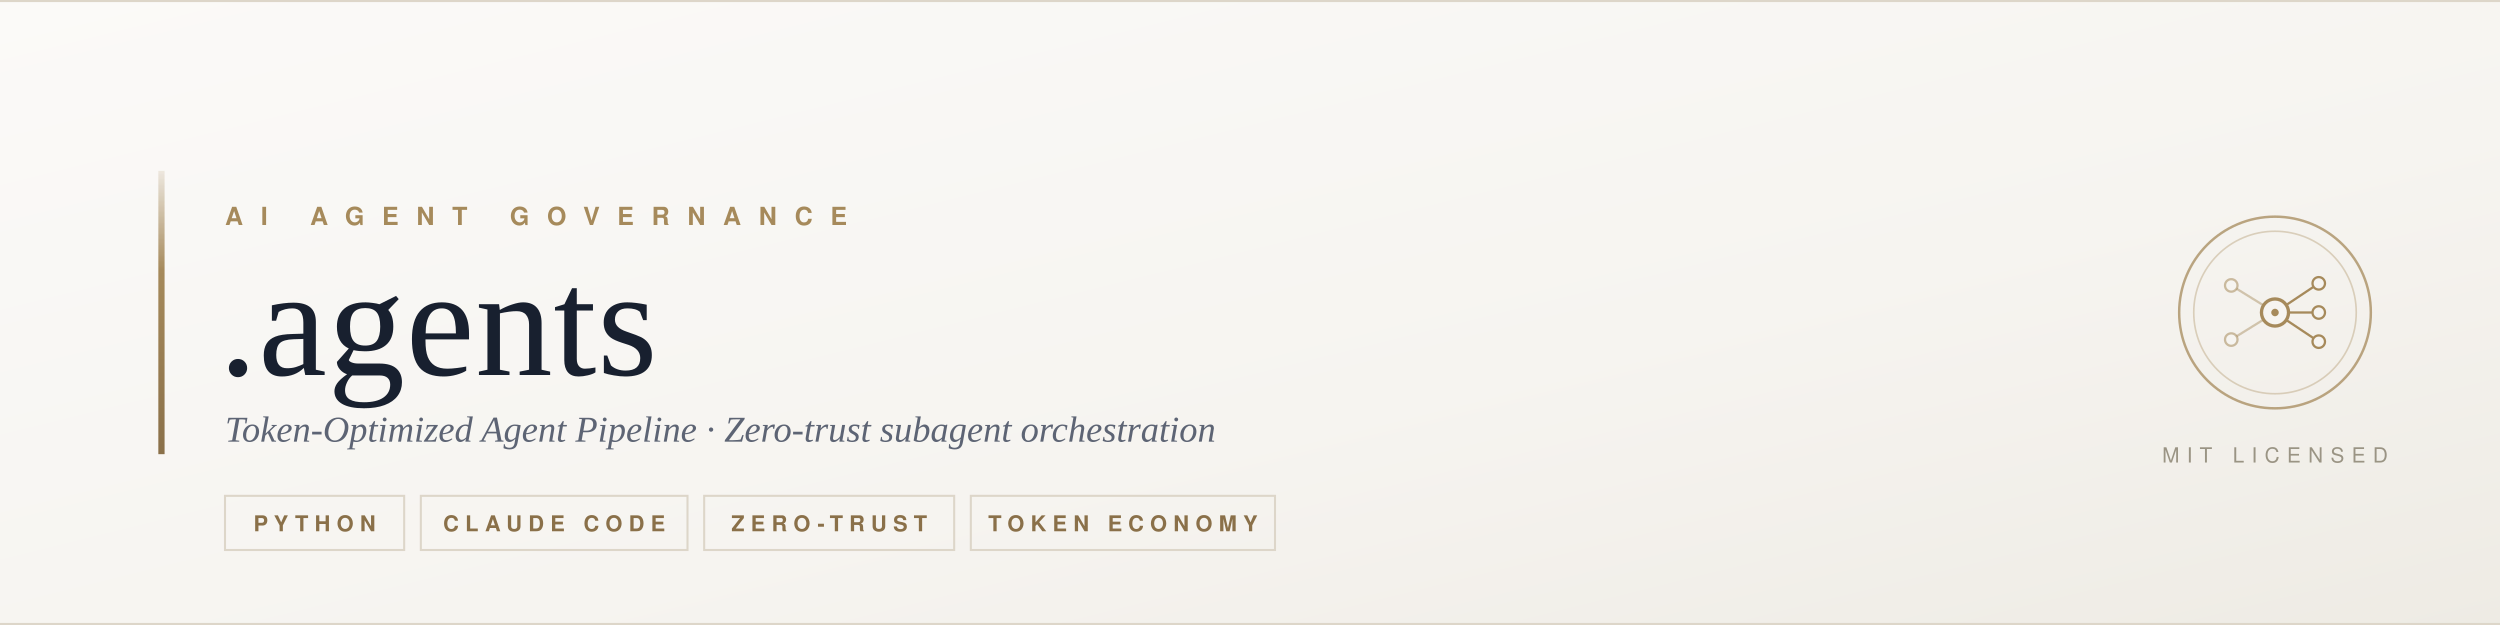
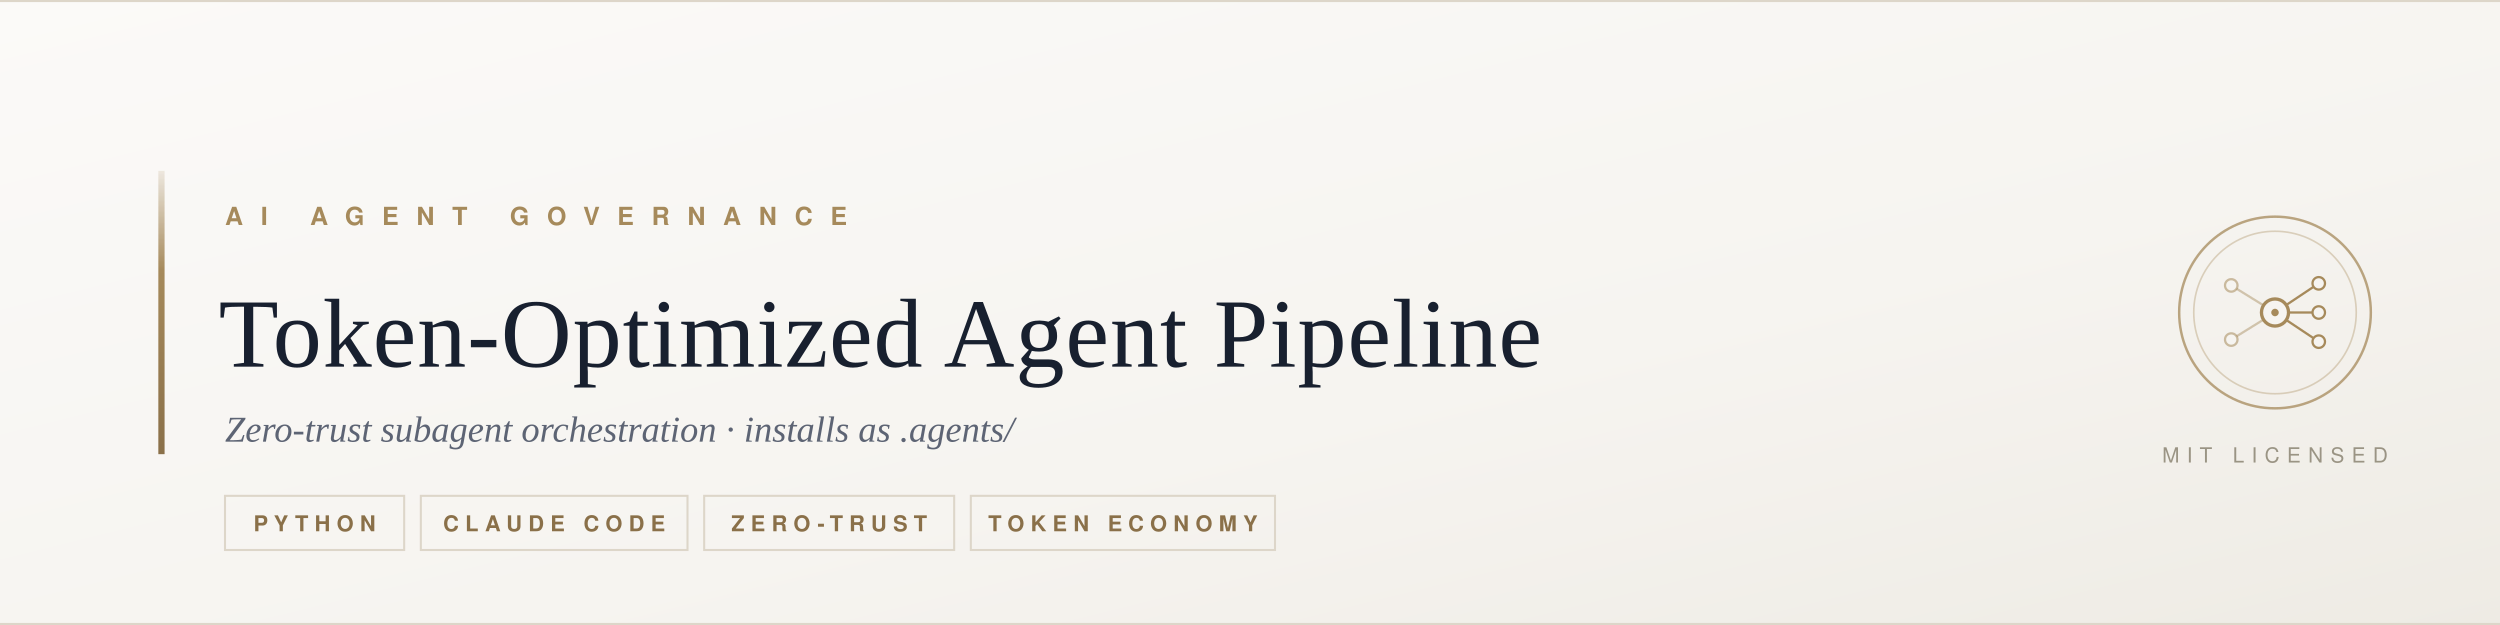
- <svg xmlns="http://www.w3.org/2000/svg" viewBox="0 0 1200 300" role="img" aria-label=".agents — Token-Optimized Agent Pipeline: zero-trust subagent orchestration for AI software engineering">
+ <svg xmlns="http://www.w3.org/2000/svg" viewBox="0 0 1200 300" role="img" aria-label="Token-Optimized Agent Pipeline — zero-trust subagent orchestration for AI software engineering, installs as .agents/">
  <defs>
    <linearGradient id="paper" x1="0%" y1="0%" x2="100%" y2="100%">
      <stop offset="0%" stop-color="#fbfaf8" />
      <stop offset="60%" stop-color="#f6f4f0" />
      <stop offset="100%" stop-color="#eeebe4" />
    </linearGradient>
    <linearGradient id="rail" x1="0%" y1="0%" x2="0%" y2="100%">
      <stop offset="0%" stop-color="#a68a5b" stop-opacity="0.15" />
      <stop offset="35%" stop-color="#a68a5b" />
      <stop offset="100%" stop-color="#8a7049" />
    </linearGradient>
  </defs>
  <rect width="1200" height="300" fill="url(#paper)" />
  <rect x="0" y="0" width="1200" height="1" fill="#ddd6c9" />
  <rect x="0" y="299" width="1200" height="1" fill="#ddd6c9" />
  <rect x="76" y="82" width="3" height="136" fill="url(#rail)" />
  <text x="108" y="108" font-family="'Helvetica Neue',Helvetica,Arial,sans-serif" font-size="12" font-weight="600" fill="#a68a5b" letter-spacing="8.5">AI AGENT GOVERNANCE</text>
-   <text x="105" y="180" font-family="Georgia,'Times New Roman',Times,serif" font-size="74" font-weight="400" fill="#18202f" letter-spacing="0.5">.agents</text>
-   <text x="108" y="212" font-family="Georgia,'Times New Roman',Times,serif" font-size="17.5" font-style="italic" fill="#5d6474">Token-Optimized Agent Pipeline · Zero-trust subagent orchestration</text>
+   <text x="105" y="176" font-family="Georgia,'Times New Roman',Times,serif" font-size="47" font-weight="400" fill="#18202f" letter-spacing="0.5">Token-Optimized Agent Pipeline</text>
+   <text x="108" y="212" font-family="Georgia,'Times New Roman',Times,serif" font-size="17.5" font-style="italic" fill="#5d6474">Zero-trust subagent orchestration · installs as .agents/</text>
  <g font-family="'Helvetica Neue',Helvetica,Arial,sans-serif" font-size="10.5" font-weight="600" fill="#8a7049" letter-spacing="3">
    <rect x="108" y="238" width="86" height="26" fill="none" stroke="#ddd6c9" />
    <text x="151" y="255" text-anchor="middle">PYTHON</text>
    <rect x="202" y="238" width="128" height="26" fill="none" stroke="#ddd6c9" />
    <text x="266" y="255" text-anchor="middle">CLAUDE CODE</text>
    <rect x="338" y="238" width="120" height="26" fill="none" stroke="#ddd6c9" />
    <text x="398" y="255" text-anchor="middle">ZERO-TRUST</text>
    <rect x="466" y="238" width="146" height="26" fill="none" stroke="#ddd6c9" />
    <text x="539" y="255" text-anchor="middle">TOKEN ECONOMY</text>
  </g>
  <circle cx="1092" cy="150" r="46" fill="none" stroke="#a68a5b" stroke-opacity="0.75" stroke-width="1.2" />
  <circle cx="1092" cy="150" r="39" fill="none" stroke="#a68a5b" stroke-opacity="0.35" stroke-width="0.8" />
  <g transform="translate(1092,150)" fill="none" stroke="#a68a5b" stroke-width="1.1">
    <line x1="-21" y1="-13" x2="0" y2="0" stroke-opacity="0.45" />
    <line x1="-21" y1="13" x2="0" y2="0" stroke-opacity="0.45" />
    <line x1="0" y1="0" x2="21" y2="-14" />
    <line x1="0" y1="0" x2="21" y2="0" />
    <line x1="0" y1="0" x2="21" y2="14" />
    <circle cx="-21" cy="-13" r="3" fill="#f6f4f0" stroke-opacity="0.55" />
    <circle cx="-21" cy="13" r="3" fill="#f6f4f0" stroke-opacity="0.55" />
    <circle cx="0" cy="0" r="6.5" fill="#f6f4f0" stroke-width="1.6" />
    <circle cx="0" cy="0" r="1.8" fill="#a68a5b" stroke="none" />
    <circle cx="21" cy="-14" r="3" fill="#f6f4f0" />
    <circle cx="21" cy="0" r="3" fill="#f6f4f0" />
    <circle cx="21" cy="14" r="3" fill="#f6f4f0" />
  </g>
  <text x="1092" y="222" text-anchor="middle" font-family="'Helvetica Neue',Helvetica,Arial,sans-serif" font-size="10" fill="#9a9484" letter-spacing="3.5">MIT LICENSED</text>
</svg>
